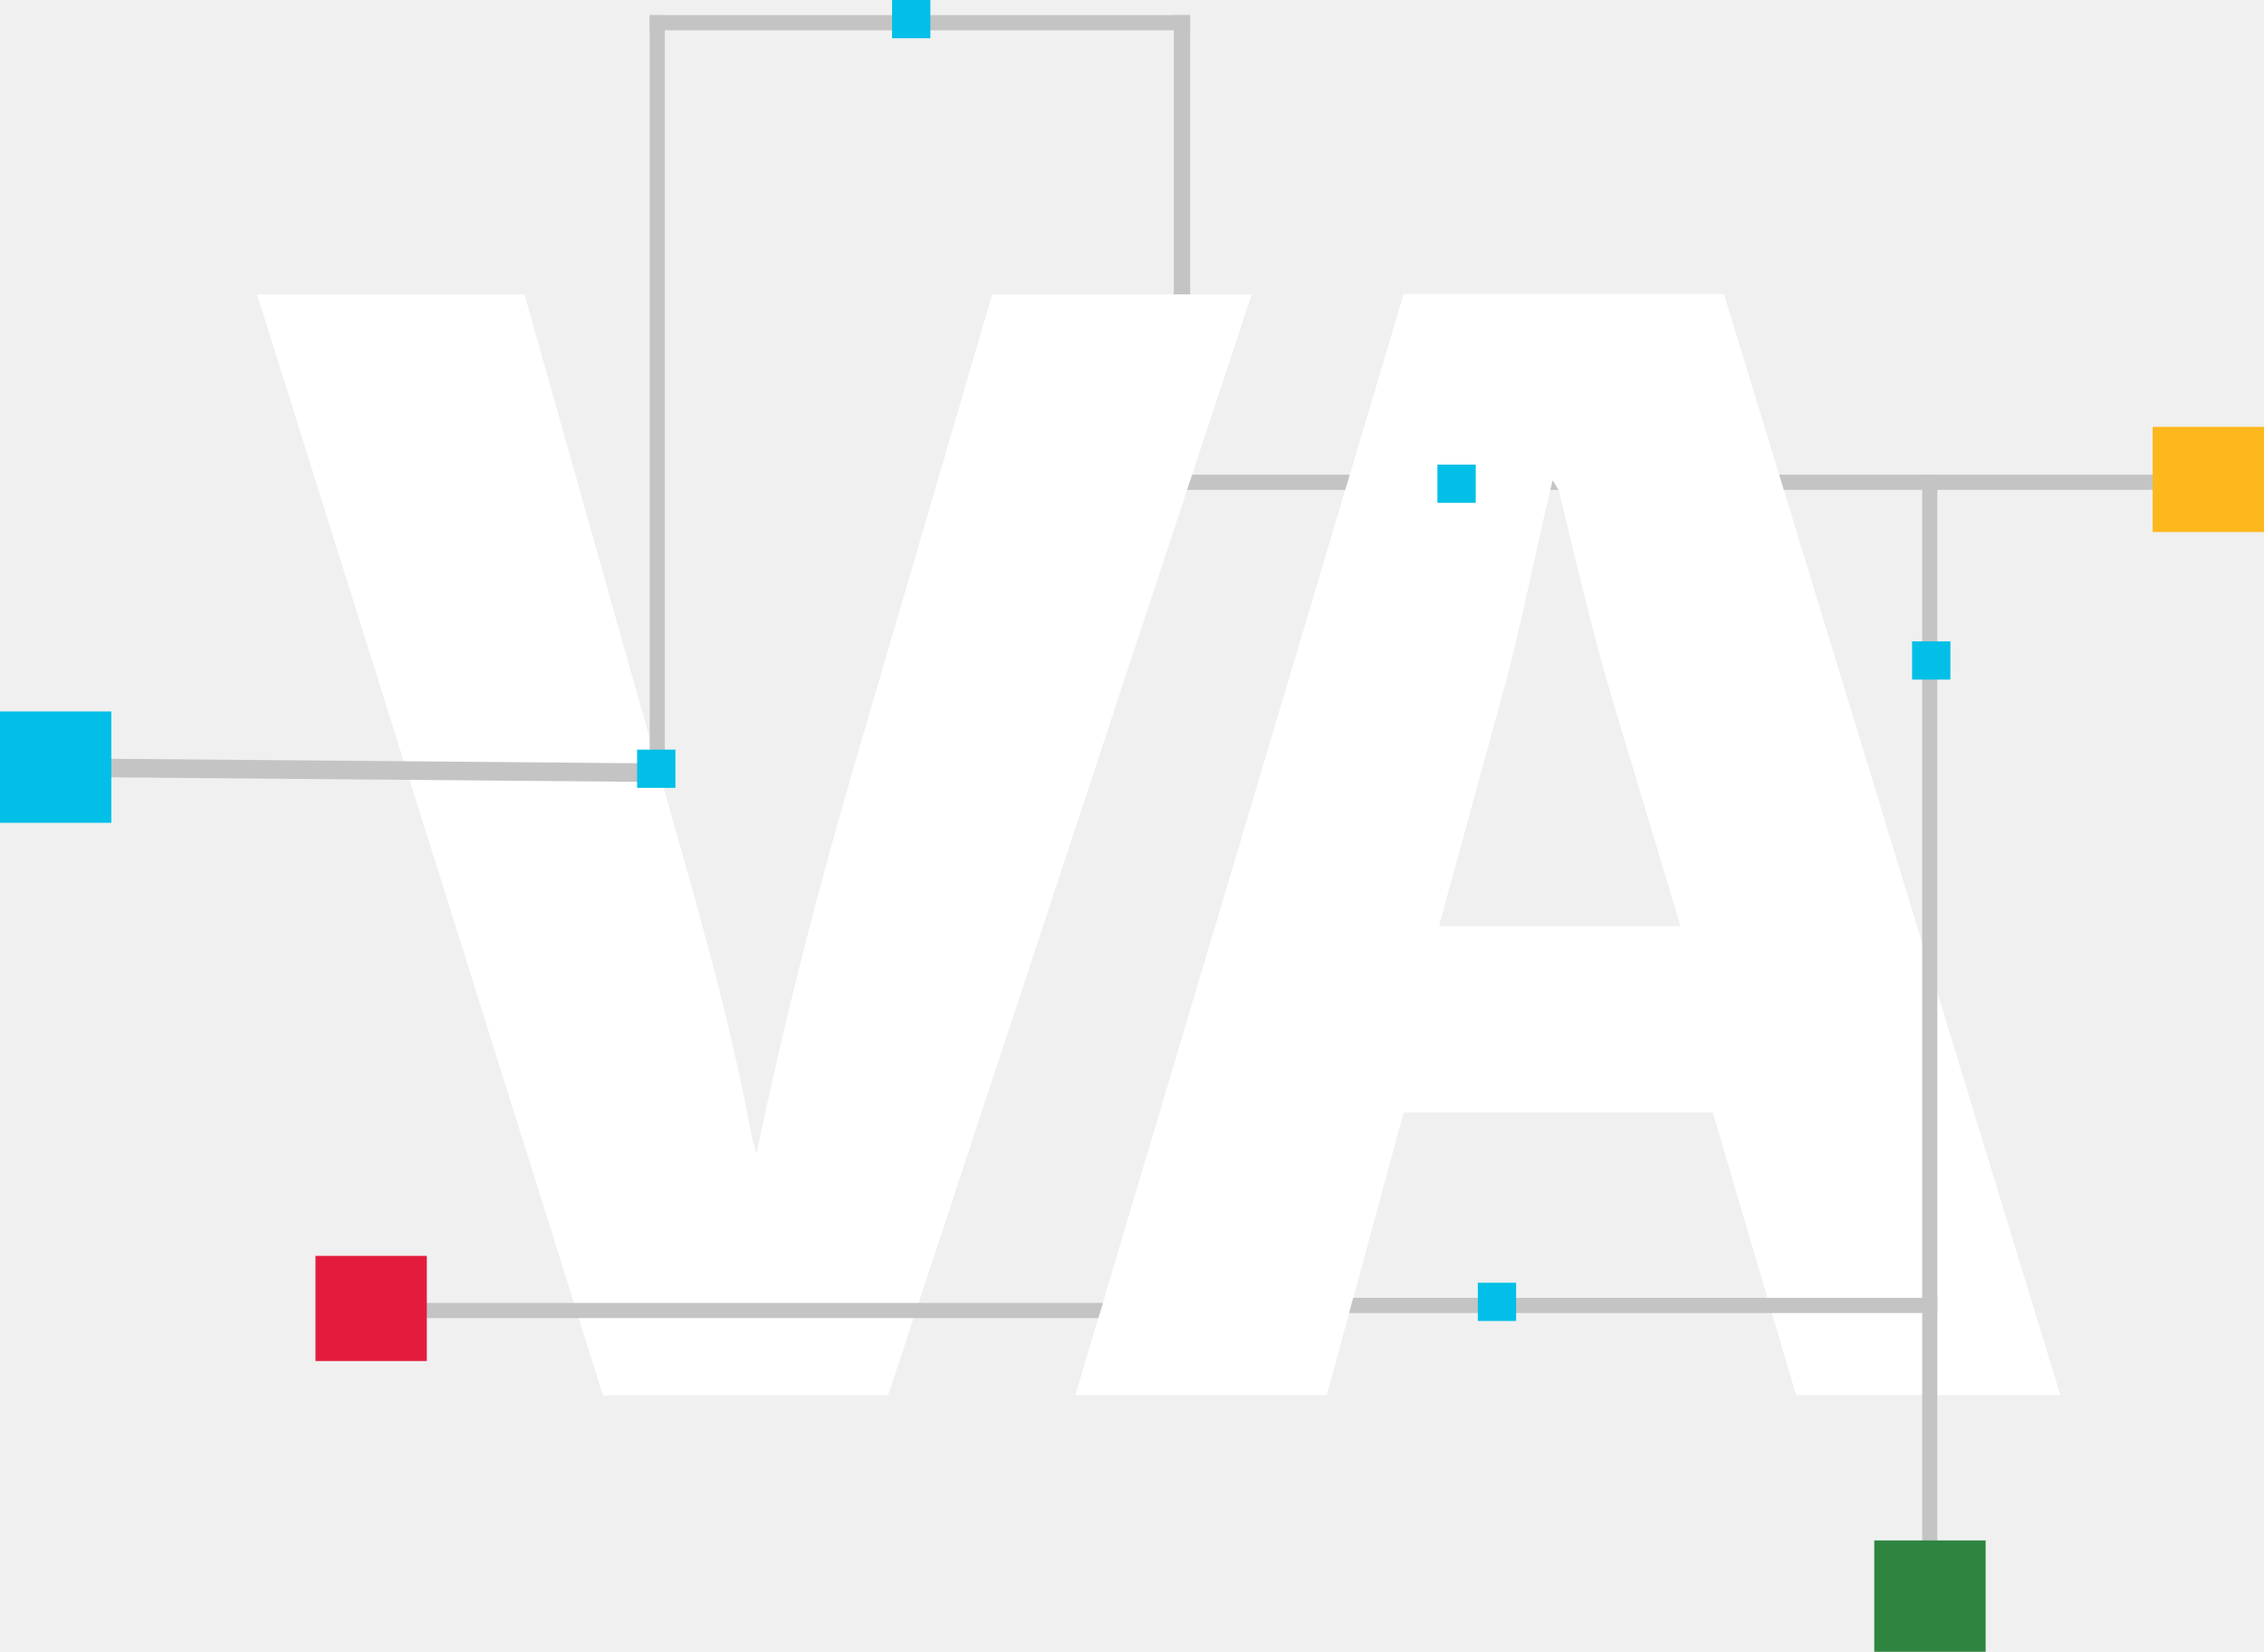
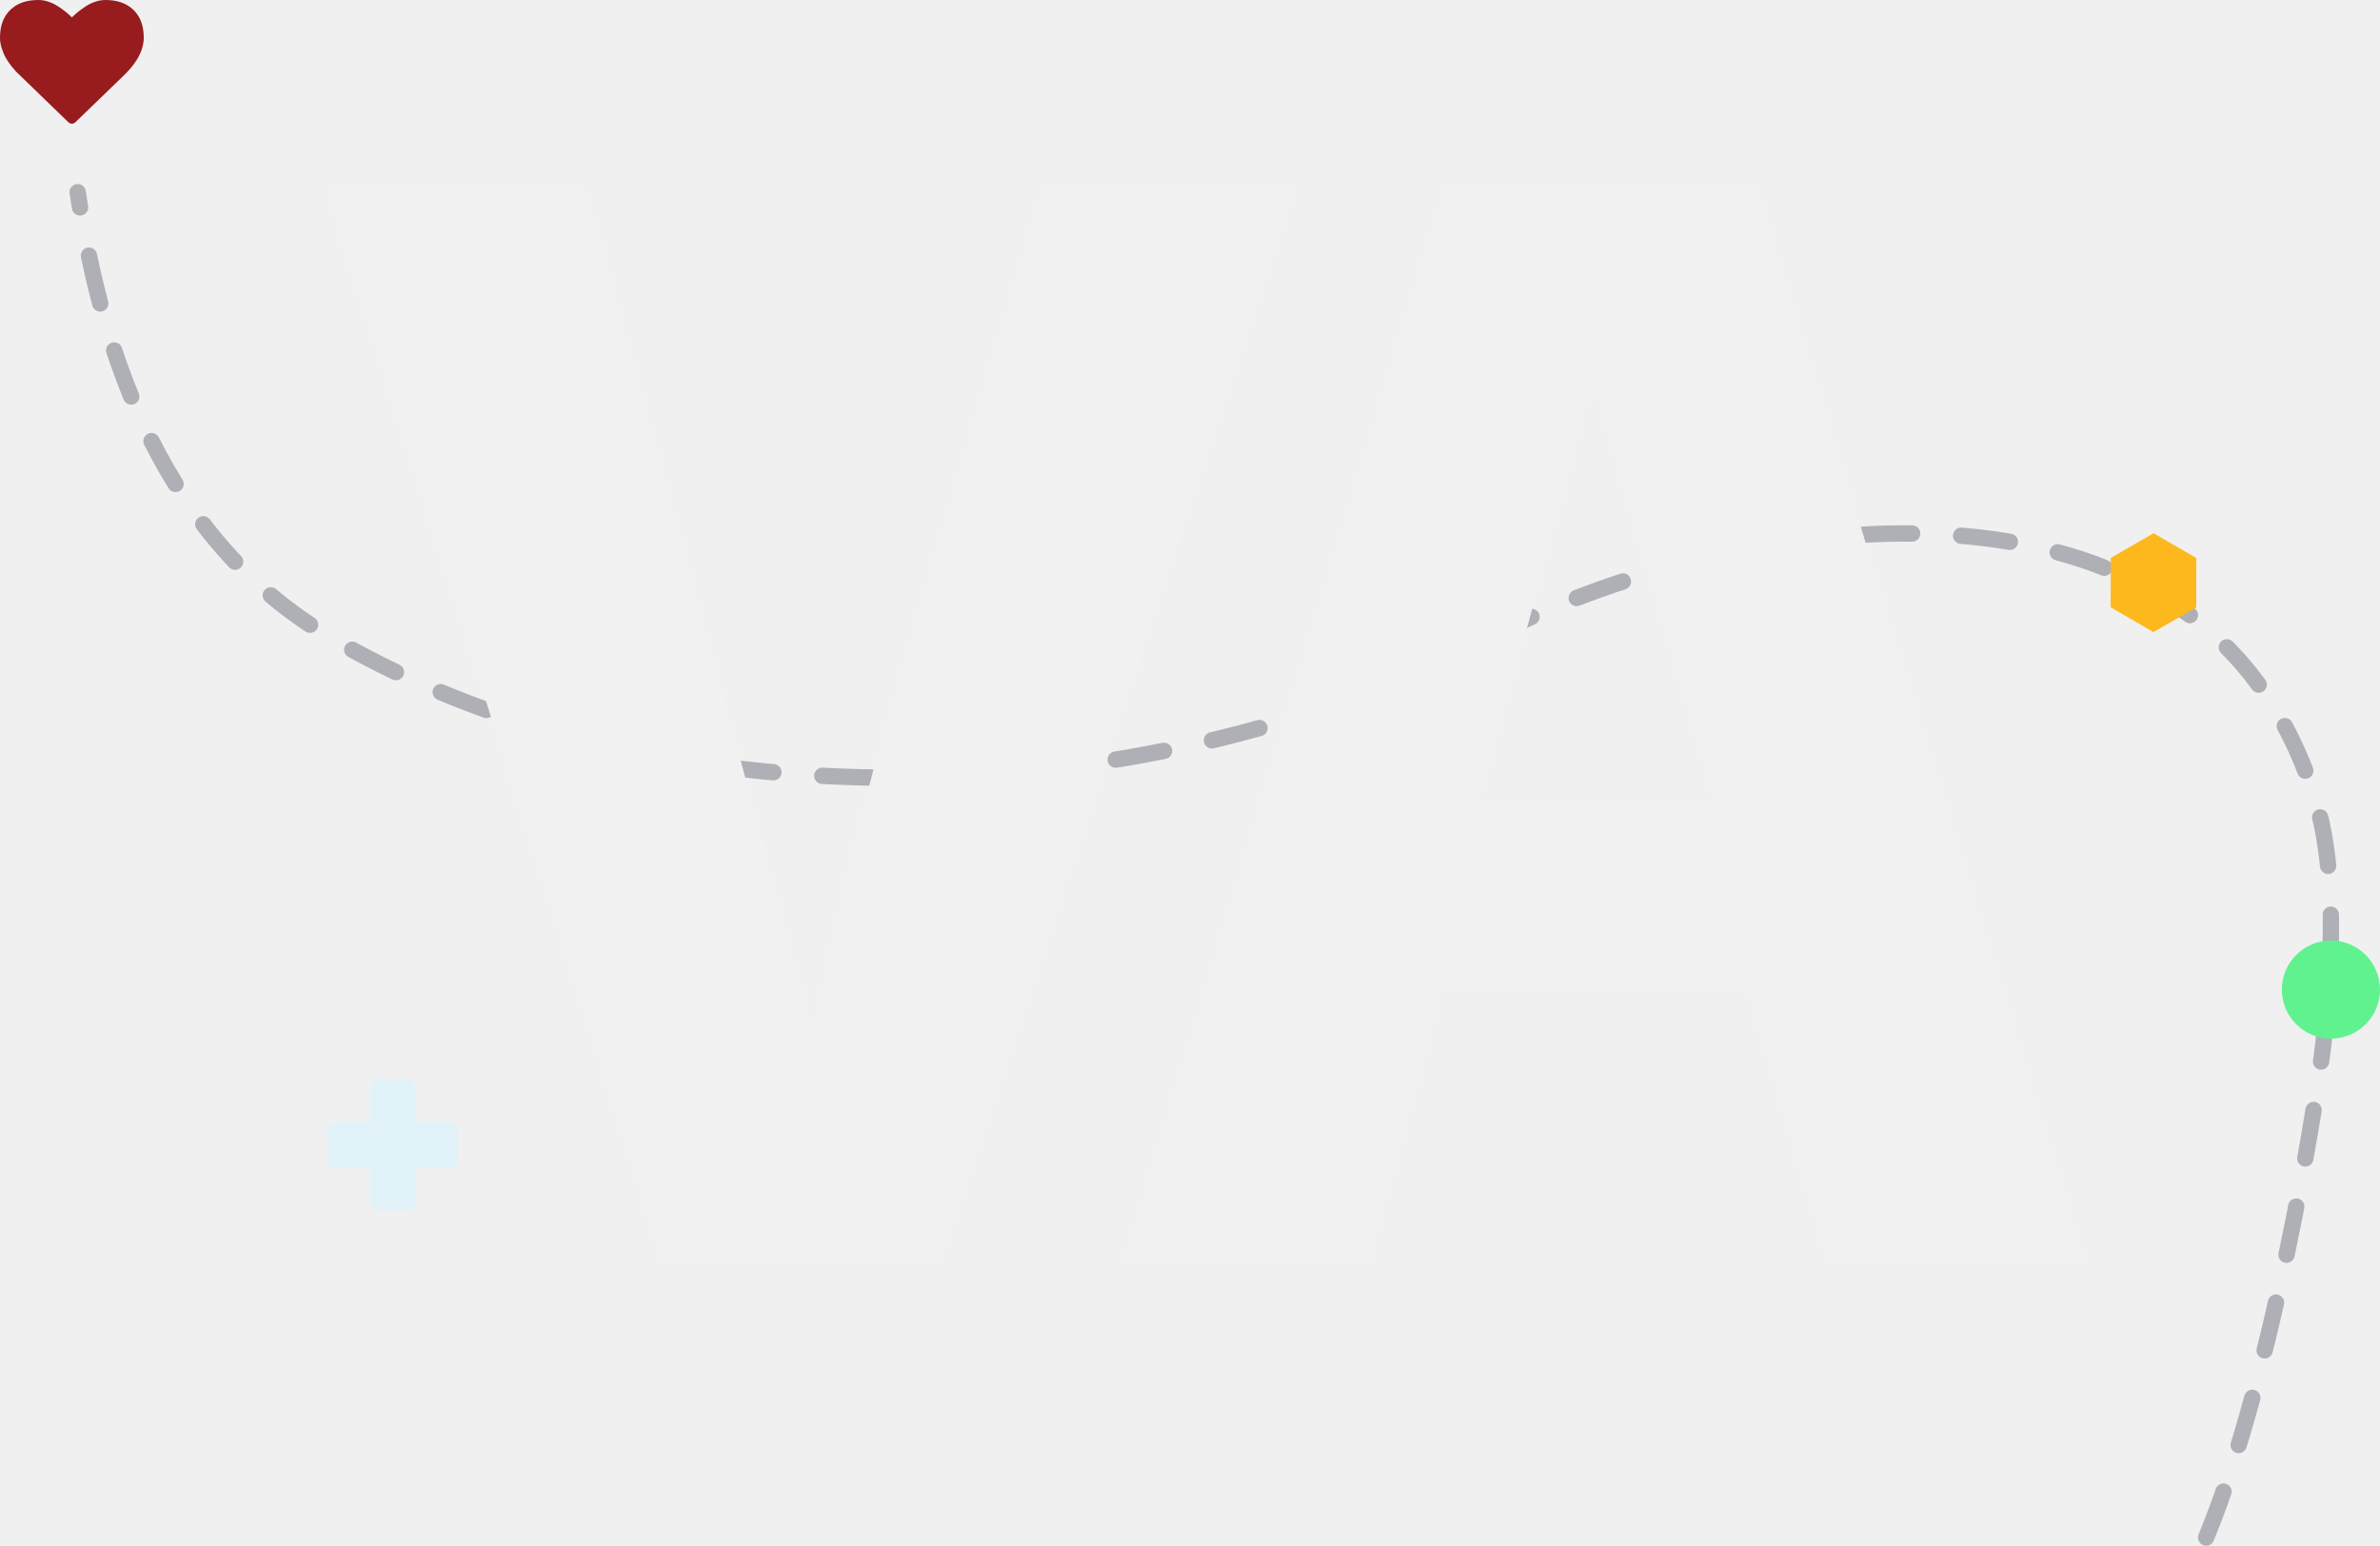
- <svg xmlns="http://www.w3.org/2000/svg" width="366" height="267" viewBox="0 0 366 267" fill="none">
-   <rect x="189.762" y="2.44" width="2.644" height="74.901" fill="#C4C4C4" />
-   <rect x="357.273" y="76.734" width="2.449" height="169.795" transform="rotate(90 357.273 76.7345)" fill="#C4C4C4" />
-   <path d="M226.916 179.818L214.494 225.502H173.838L226.916 47.535H278.7L333.072 225.502H290.357L276.893 179.818H226.916ZM271.683 149.717L260.322 111.955C257.227 101.404 254.566 89.795 251.977 79.228L251.007 77.63C248.406 88.197 245.823 101.657 242.969 111.955L232.618 149.717H271.683Z" fill="white" />
-   <path d="M97.48 225.544L41.549 47.578H84.788L106.019 122.828C111.98 144.221 117.477 161.93 121.614 184.115L122.325 186.467C126.738 165.063 132.175 143.946 138.13 123.615L160.397 47.578H202.342L143.568 225.544H97.48Z" fill="white" />
-   <path d="M105.845 124.898L9.519 124.081" stroke="#C4C4C4" stroke-width="3" stroke-miterlimit="10" />
-   <rect x="105.029" y="2.449" width="2.449" height="121.632" fill="#C4C4C4" />
-   <rect x="105.029" y="4.898" width="2.449" height="87.347" transform="rotate(-90 105.029 4.89795)" fill="#C4C4C4" />
-   <rect x="313.191" y="257.958" width="2.449" height="181.224" transform="rotate(-180 313.191 257.958)" fill="#C4C4C4" />
-   <path d="M218.095 212.244L218.761 209.795L313.192 209.795L313.192 212.244L218.095 212.244Z" fill="#C4C4C4" />
-   <path d="M54.417 213.061L54.417 210.612L178.307 210.612L177.547 213.061L54.417 213.061Z" fill="#C4C4C4" />
-   <path d="M109.188 121.171H102.996V127.35H109.188V121.171Z" fill="#02BFE7" />
-   <path d="M150.404 0H144.212V6.18H150.404V0Z" fill="#02BFE7" />
-   <path d="M238.567 75.102H232.376V81.281H238.567V75.102Z" fill="#02BFE7" />
-   <path d="M315.301 103.673H309.11V109.853H315.301V103.673Z" fill="#02BFE7" />
-   <path d="M245.098 207.346H238.906V213.526H245.098V207.346Z" fill="#02BFE7" />
-   <rect x="51" y="203" width="18" height="17" fill="#E31C3D" />
-   <rect x="348" y="69" width="18" height="17" fill="#FDB81E" />
-   <rect x="303" y="249" width="18" height="18" fill="#2E8540" />
-   <rect y="115" width="18" height="18" fill="#02BFE7" />
+ <svg xmlns="http://www.w3.org/2000/svg" width="291" height="189" viewBox="0 0 291 189" fill="none">
+   <path d="M269.745 188C278.177 167.551 283.283 133.196 283.283 133.196C283.283 133.196 287.147 111.475 283.283 98.407C269.745 52.625 210.387 62.939 181.999 78C142.668 98.867 82.815 102.638 40.499 78C18.278 65.062 11.909 39.683 9.499 23.5" stroke="#AEB0B5" stroke-width="2" stroke-linecap="round" stroke-linejoin="round" stroke-dasharray="6 6" />
+   <path d="M285 127C288.314 127 291 124.314 291 121C291 117.686 288.314 115 285 115C281.686 115 279 117.686 279 121C279 124.314 281.686 127 285 127Z" fill="#61F290" />
+   <path d="M56 138.269V141.731C56 142.034 55.894 142.291 55.682 142.504C55.47 142.716 55.212 142.822 54.909 142.822H50.822V146.909C50.822 147.212 50.716 147.47 50.504 147.682C50.292 147.894 50.035 148 49.731 148H46.269C45.965 148 45.708 147.894 45.496 147.682C45.284 147.47 45.178 147.212 45.178 146.909V142.822H41.091C40.788 142.822 40.53 142.716 40.318 142.504C40.106 142.292 40 142.034 40 141.731V138.269C40 137.966 40.106 137.709 40.318 137.496C40.53 137.284 40.788 137.178 41.091 137.178H45.178V133.091C45.178 132.788 45.284 132.53 45.496 132.318C45.708 132.106 45.966 132 46.269 132H49.73C50.034 132 50.291 132.106 50.503 132.318C50.715 132.53 50.821 132.788 50.821 133.091V137.178H54.908C55.212 137.178 55.469 137.284 55.681 137.496C55.894 137.709 56 137.967 56 138.269Z" fill="#E1F3F8" />
+   <path d="M268.543 68.231L263.315 65.2L258.082 68.217L258.069 74.255L263.298 77.286L268.535 74.271L268.543 68.231Z" fill="#FDB81E" />
+   <path d="M8.788 15.121C8.618 15.121 8.475 15.062 8.356 14.944L2.236 9.017C2.17 8.965 2.08 8.88 1.966 8.761C1.852 8.643 1.671 8.428 1.422 8.116C1.173 7.804 0.951 7.484 0.755 7.157C0.559 6.829 0.384 6.432 0.231 5.966C0.076 5.5 0 5.047 0 4.607C0 3.164 0.415 2.035 1.246 1.221C2.076 0.407 3.224 0 4.689 0C5.094 0 5.508 0.071 5.93 0.211C6.351 0.352 6.744 0.543 7.107 0.782C7.47 1.022 7.782 1.247 8.044 1.457C8.305 1.667 8.553 1.89 8.789 2.126C9.024 1.889 9.273 1.667 9.535 1.457C9.796 1.247 10.108 1.022 10.471 0.782C10.834 0.543 11.227 0.352 11.649 0.211C12.07 0.071 12.483 0 12.889 0C14.353 0 15.501 0.407 16.331 1.221C17.162 2.035 17.577 3.164 17.577 4.607C17.577 6.057 16.828 7.534 15.332 9.037L9.221 14.944C9.103 15.062 8.958 15.121 8.788 15.121Z" fill="#981B1E" />
+   <path fill-rule="evenodd" clip-rule="evenodd" d="M167.41 154.315L176.584 120.576H213.493L223.436 154.315H254.983L214.827 22.882H176.584L137.384 154.315H167.41ZM194.679 46.257L209.645 98.346H180.795L188.439 70.457C190.547 62.852 192.758 54.061 194.679 46.257Z" fill="#F1F1F1" />
+   <path d="M39.685 22.913L80.992 154.347H115.028L158.435 22.913H127.458L111.013 79.069C106.615 94.084 102.599 109.679 99.34 125.487L71.618 22.913H39.685Z" fill="#F1F1F1" />
</svg>
